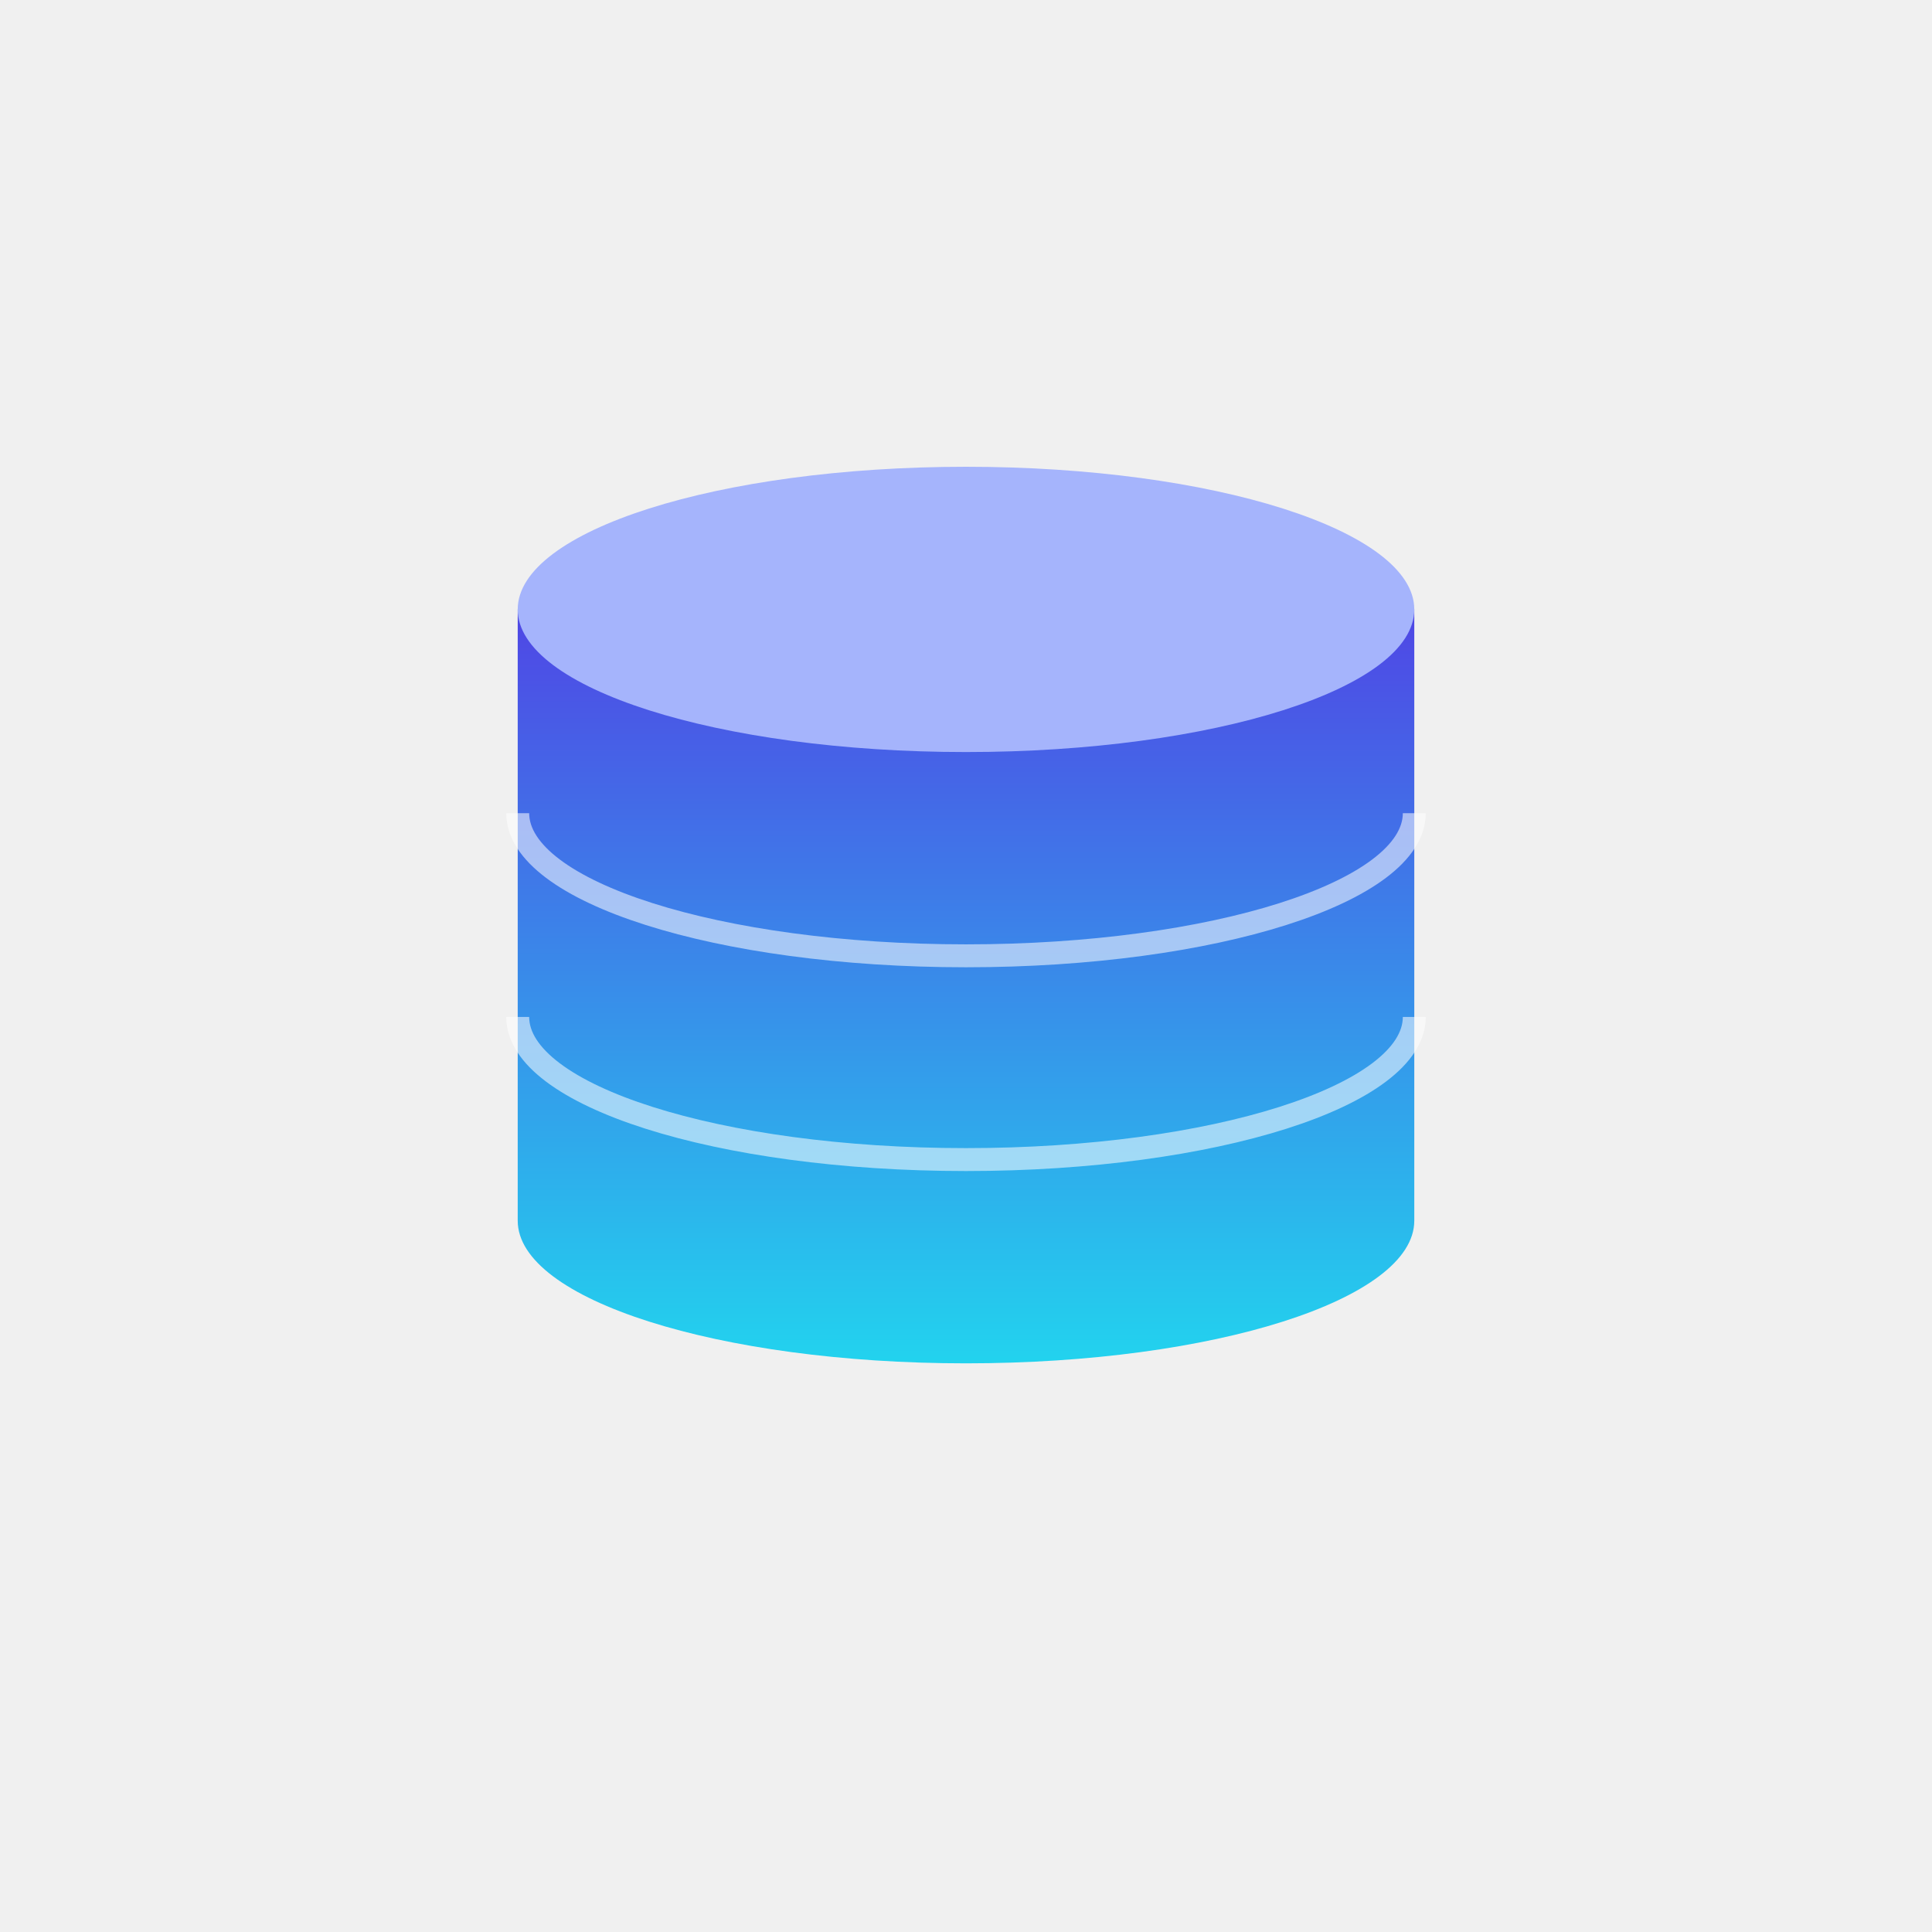
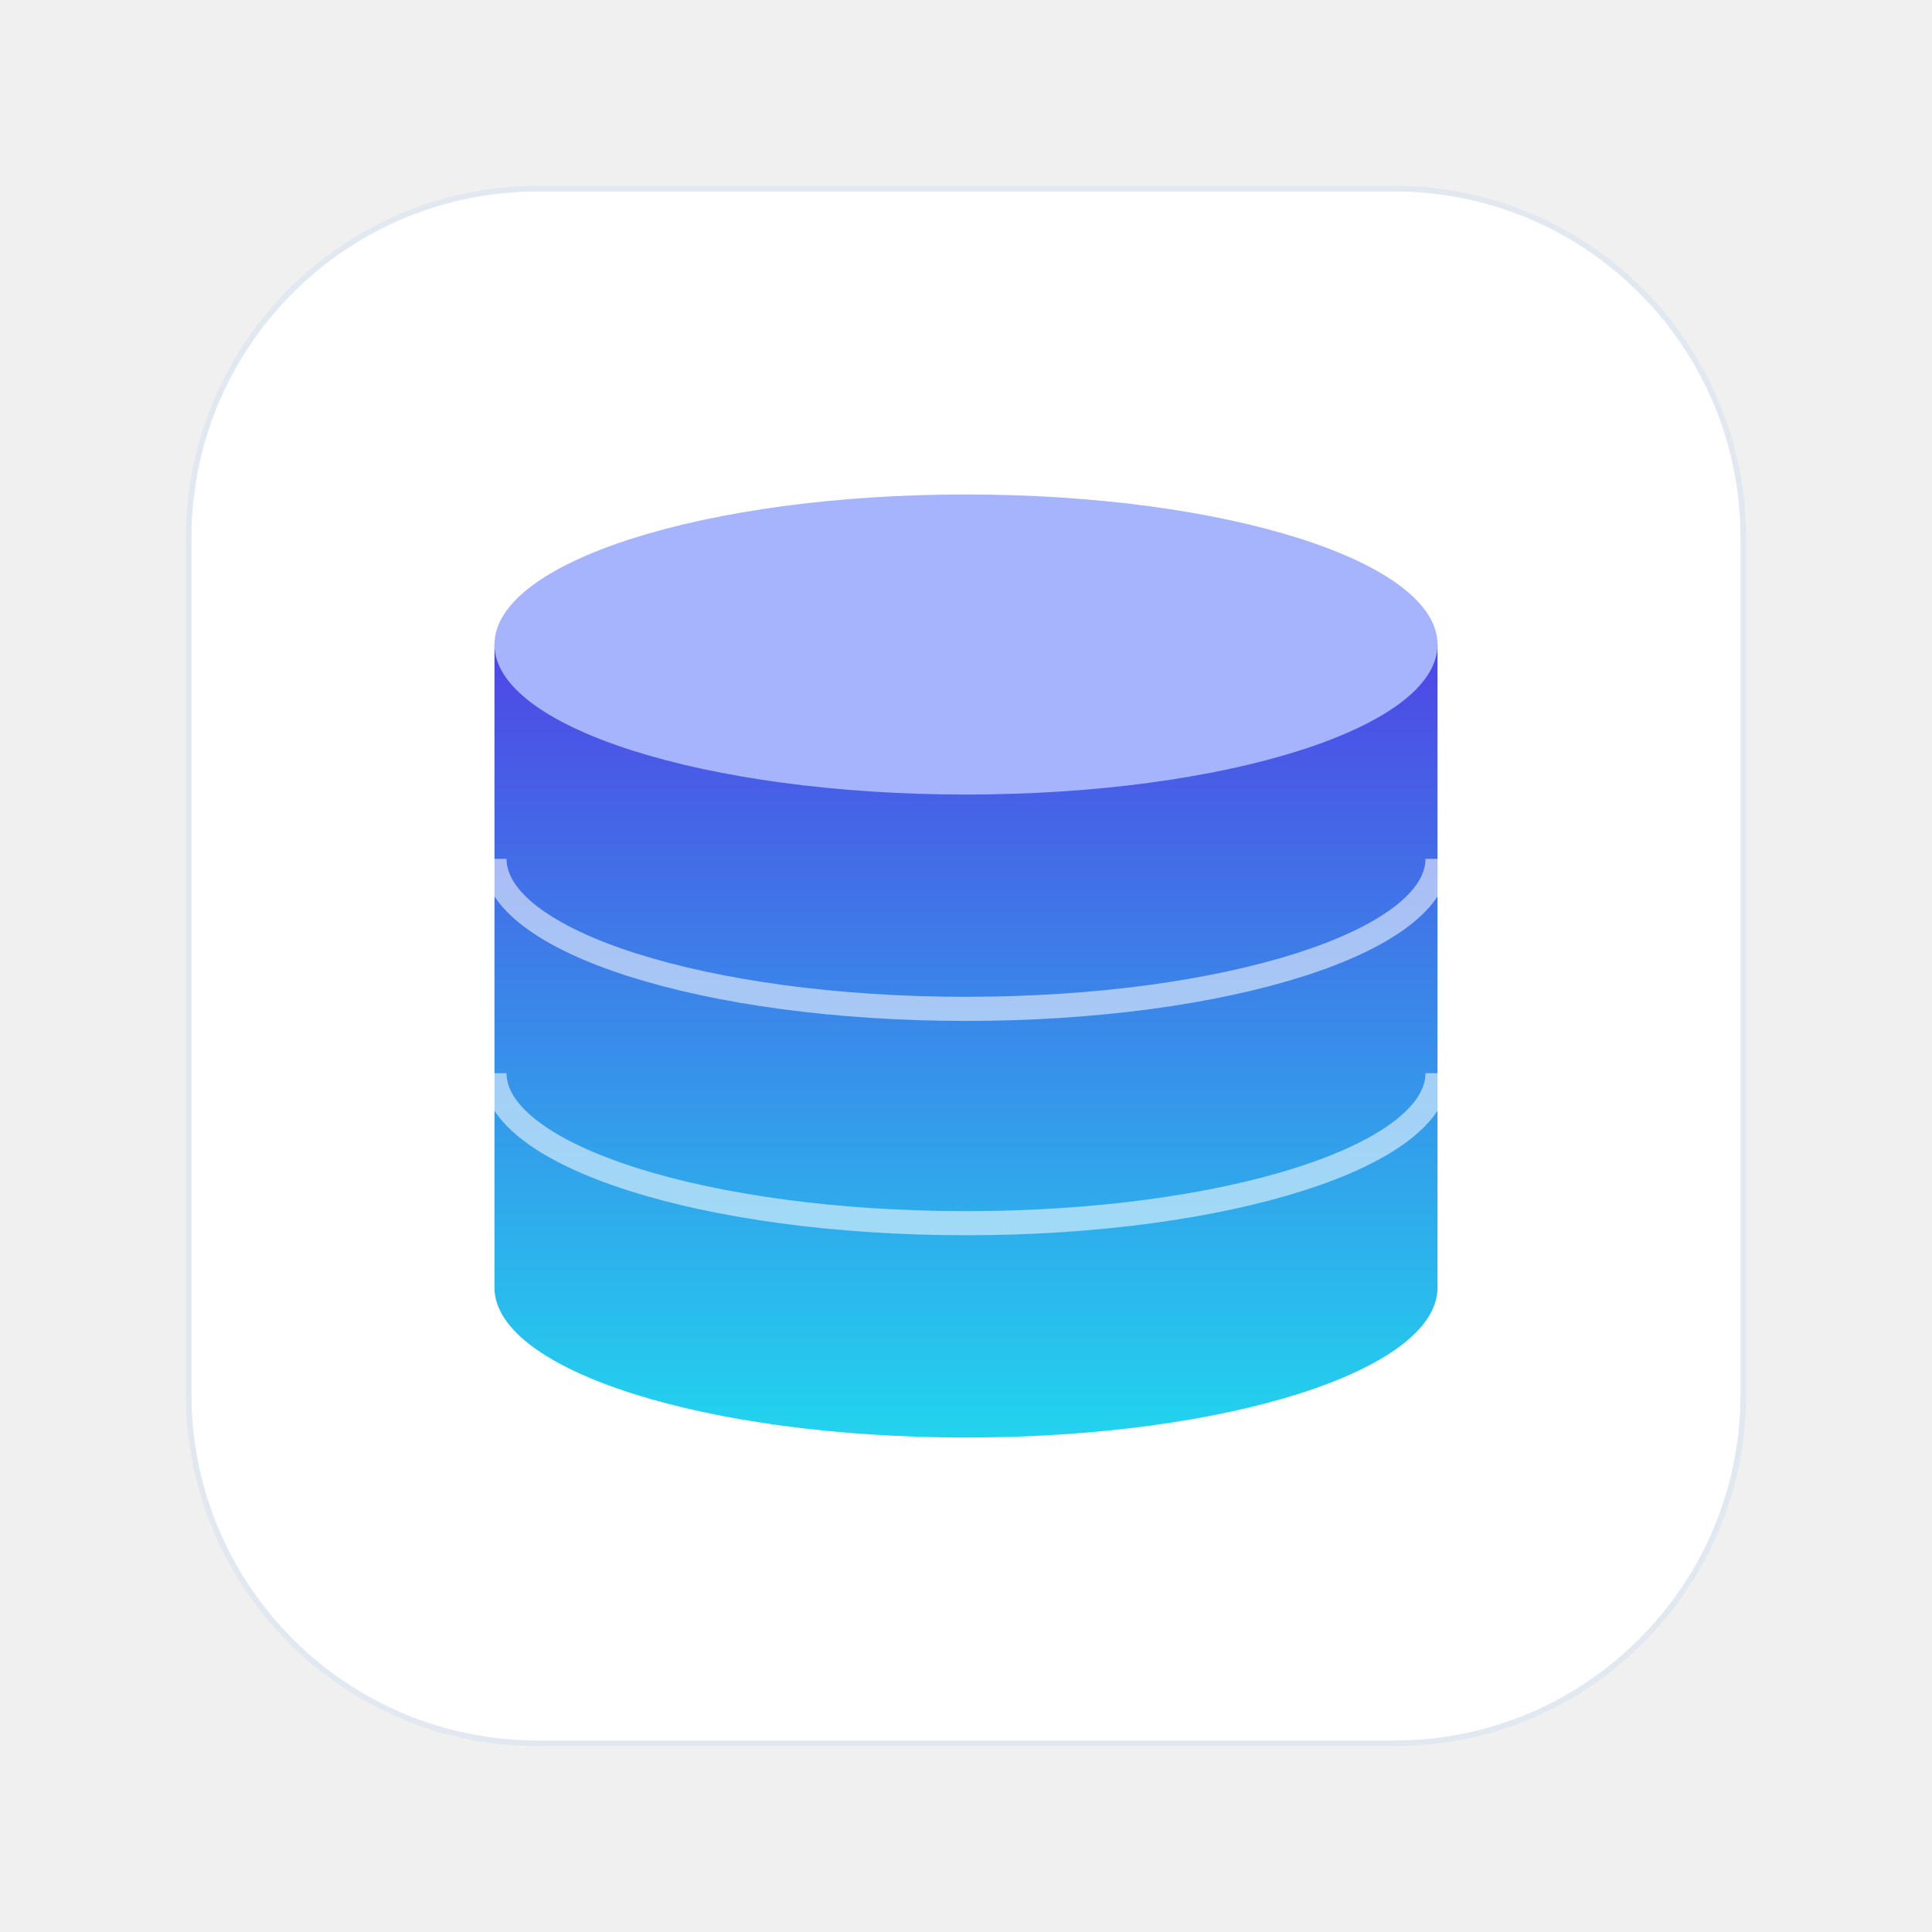
<svg xmlns="http://www.w3.org/2000/svg" width="1024" height="1024" viewBox="0 0 1024 1024">
  <defs>
    <linearGradient id="mark" x1="0" y1="0" x2="0" y2="1">
      <stop offset="0" stop-color="#4F46E5" />
      <stop offset="1" stop-color="#22D3EE" />
    </linearGradient>
  </defs>
-   <g transform="translate(512 512) scale(1.35) translate(-512 -512)">
+   <rect x="100" y="100" width="824" height="824" rx="185" fill="#ffffff" stroke="#E2E8F0" stroke-width="3" />
+   <g transform="translate(512 512) scale(1.42) translate(-512 -492)">
    <path d="M336 372 V612 A176 56 0 0 0 688 612 V372 Z" fill="url(#mark)" />
    <ellipse cx="512" cy="372" rx="176" ry="56" fill="#A5B4FC" />
    <path d="M336 452 A176 56 0 0 0 688 452" fill="none" stroke="#ffffff" stroke-opacity="0.55" stroke-width="9" />
    <path d="M336 532 A176 56 0 0 0 688 532" fill="none" stroke="#ffffff" stroke-opacity="0.55" stroke-width="9" />
  </g>
</svg>
